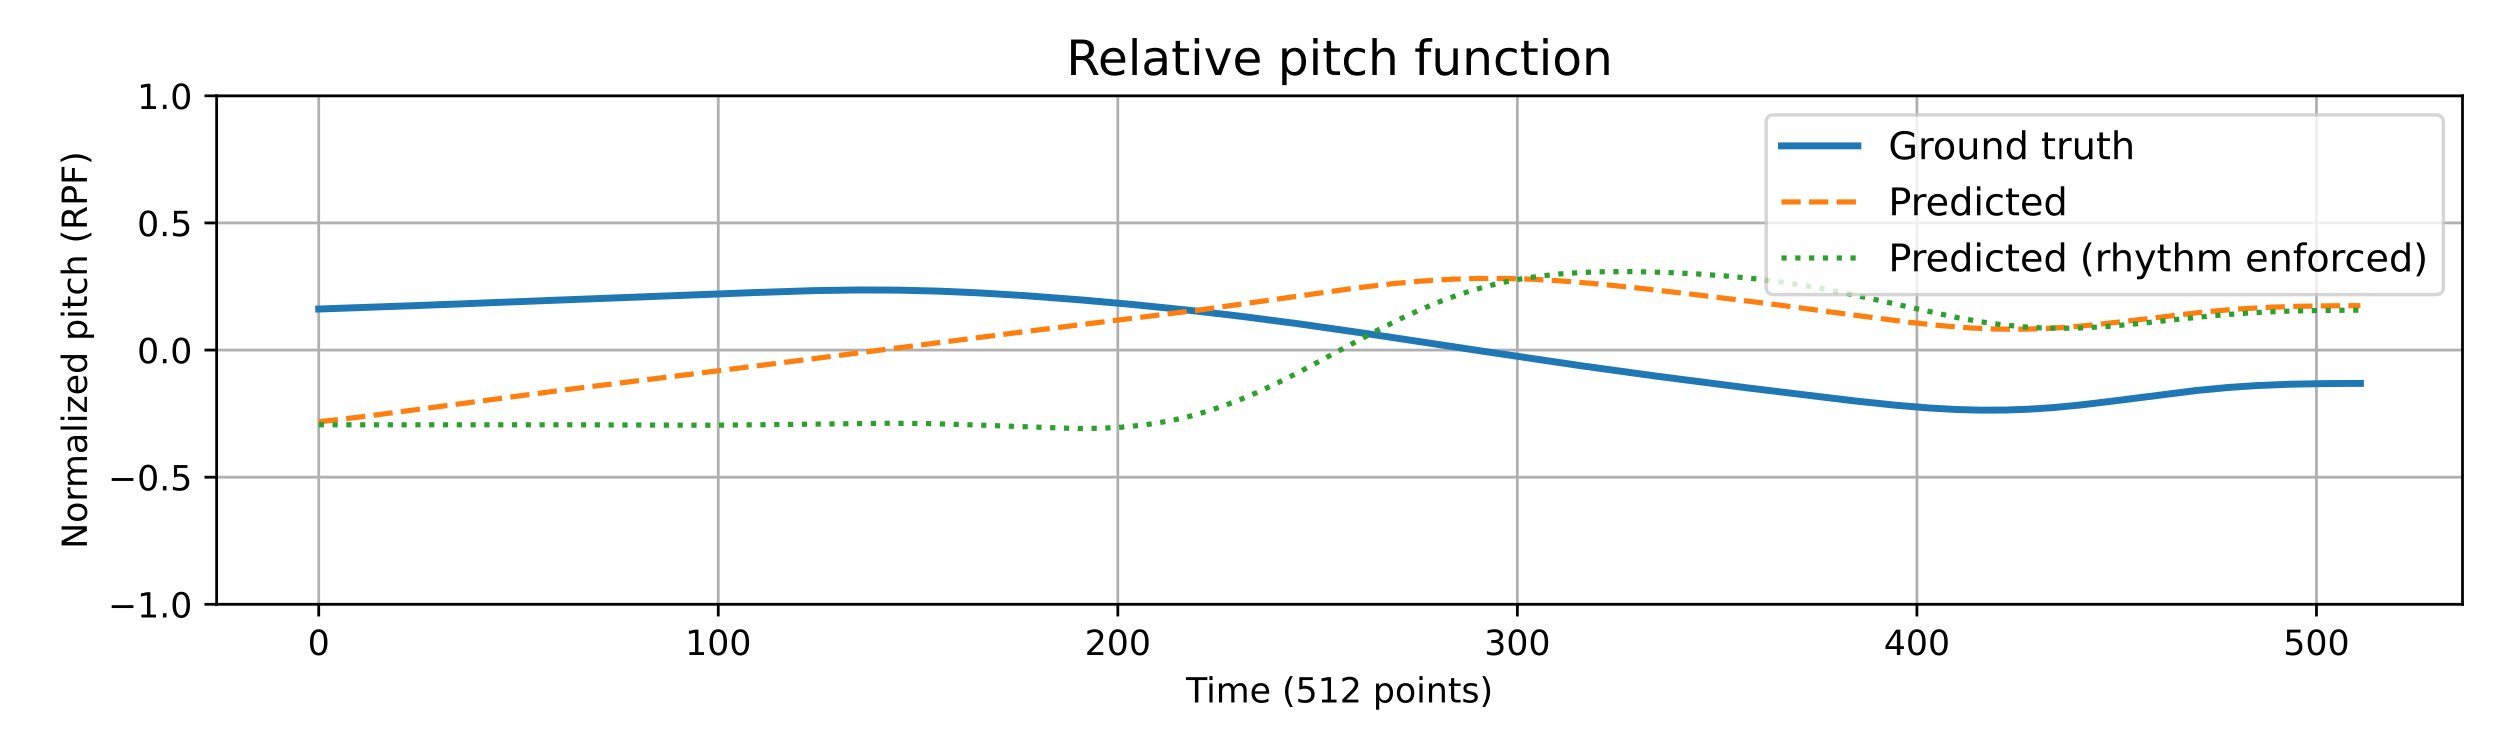
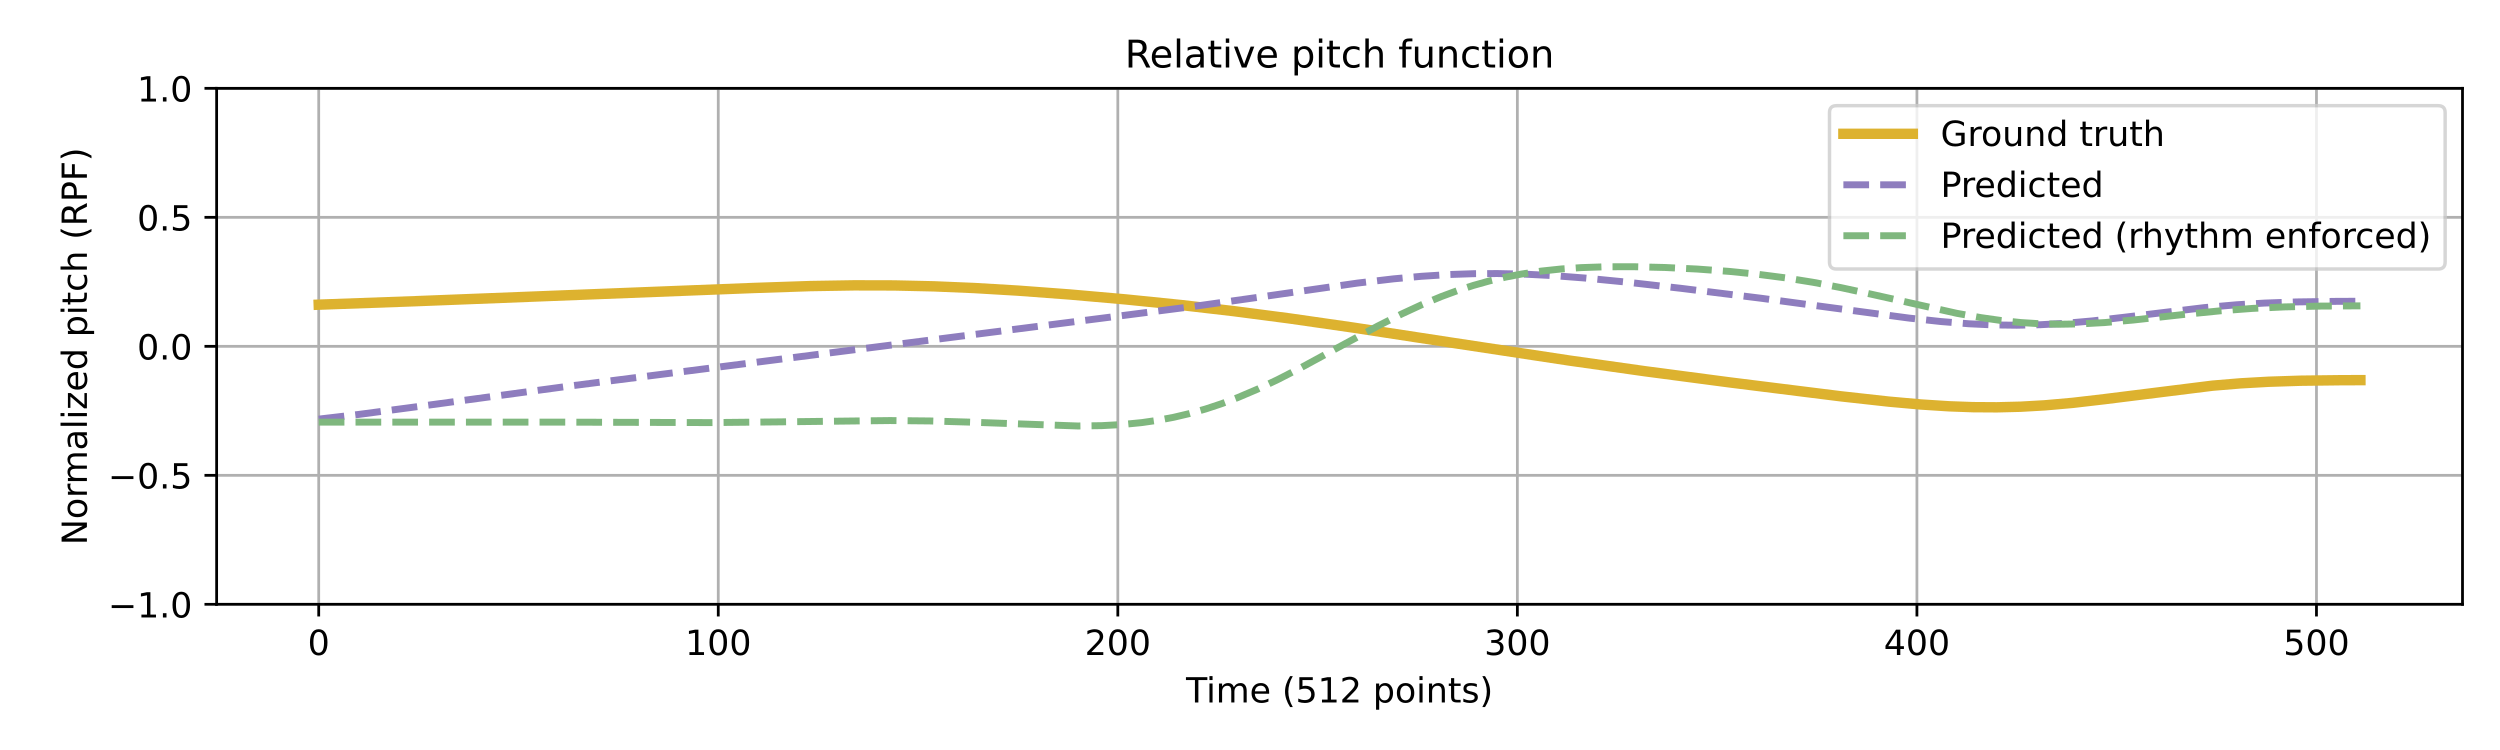
<svg xmlns="http://www.w3.org/2000/svg" xmlns:xlink="http://www.w3.org/1999/xlink" width="720pt" height="216pt" viewBox="0 0 720 216" version="1.1">
  <defs>
    <style type="text/css">*{stroke-linejoin: round; stroke-linecap: butt}</style>
  </defs>
  <g id="figure_1">
    <g id="patch_1">
      <path d="M 0 216  L 720 216  L 720 0  L 0 0  z " style="fill: #ffffff" />
    </g>
    <g id="axes_1">
      <g id="patch_2">
-         <path d="M 62.39 174.04  L 709.2 174.04  L 709.2 27.6  L 62.39 27.6  z " style="fill: #ffffff" />
+         <path d="M 62.39 174.04  L 709.2 174.04  L 709.2 25.44  L 62.39 25.44  z " style="fill: #ffffff" />
      </g>
      <g id="matplotlib.axis_1">
        <g id="xtick_1">
          <g id="line2d_1">
-             <path d="M 91.79 174.04  L 91.79 27.6  " clip-path="url(#p3c8d20fe0e)" style="fill: none; stroke: #b0b0b0; stroke-width: 0.8; stroke-linecap: square" />
+             <path d="M 91.79 174.04  L 91.79 25.44  " clip-path="url(#p556560db6c)" style="fill: none; stroke: #b0b0b0; stroke-width: 0.8; stroke-linecap: square" />
          </g>
          <g id="line2d_2">
            <defs>
-               <path id="m40a03c3475" d="M 0 0  L 0 3.5  " style="stroke: #000000; stroke-width: 0.8" />
-             </defs>
-             <g>
-               <use xlink:href="#m40a03c3475" x="91.79" y="174.04" style="stroke: #000000; stroke-width: 0.8" />
+               <path id="m09abaeb2f0" d="M 0 0  L 0 3.5  " style="stroke: #000000; stroke-width: 0.8" />
+             </defs>
+             <g>
+               <use xlink:href="#m09abaeb2f0" x="91.79" y="174.04" style="stroke: #000000; stroke-width: 0.8" />
            </g>
          </g>
          <g id="text_1">
            <g transform="translate(88.60921 188.6384) scale(0.1 -0.1)">
              <defs>
                <path id="DejaVuSans-30" d="M 2034 4250  Q 1547 4250 1301 3770  Q 1056 3291 1056 2328  Q 1056 1369 1301 889  Q 1547 409 2034 409  Q 2525 409 2770 889  Q 3016 1369 3016 2328  Q 3016 3291 2770 3770  Q 2525 4250 2034 4250  z M 2034 4750  Q 2819 4750 3233 4129  Q 3647 3509 3647 2328  Q 3647 1150 3233 529  Q 2819 -91 2034 -91  Q 1250 -91 836 529  Q 422 1150 422 2328  Q 422 3509 836 4129  Q 1250 4750 2034 4750  z " transform="scale(0.015625)" />
              </defs>
              <use xlink:href="#DejaVuSans-30" />
            </g>
          </g>
        </g>
        <g id="xtick_2">
          <g id="line2d_3">
-             <path d="M 206.861 174.04  L 206.861 27.6  " clip-path="url(#p3c8d20fe0e)" style="fill: none; stroke: #b0b0b0; stroke-width: 0.8; stroke-linecap: square" />
+             <path d="M 206.861 174.04  L 206.861 25.44  " clip-path="url(#p556560db6c)" style="fill: none; stroke: #b0b0b0; stroke-width: 0.8; stroke-linecap: square" />
          </g>
          <g id="line2d_4">
            <g>
-               <use xlink:href="#m40a03c3475" x="206.861" y="174.04" style="stroke: #000000; stroke-width: 0.8" />
+               <use xlink:href="#m09abaeb2f0" x="206.861" y="174.04" style="stroke: #000000; stroke-width: 0.8" />
            </g>
          </g>
          <g id="text_2">
            <g transform="translate(197.317 188.6384) scale(0.1 -0.1)">
              <defs>
                <path id="DejaVuSans-31" d="M 794 531  L 1825 531  L 1825 4091  L 703 3866  L 703 4441  L 1819 4666  L 2450 4666  L 2450 531  L 3481 531  L 3481 0  L 794 0  L 794 531  z " transform="scale(0.015625)" />
              </defs>
              <use xlink:href="#DejaVuSans-31" />
              <use xlink:href="#DejaVuSans-30" transform="translate(63.62305 0)" />
              <use xlink:href="#DejaVuSans-30" transform="translate(127.2461 0)" />
            </g>
          </g>
        </g>
        <g id="xtick_3">
          <g id="line2d_5">
-             <path d="M 321.931 174.04  L 321.931 27.6  " clip-path="url(#p3c8d20fe0e)" style="fill: none; stroke: #b0b0b0; stroke-width: 0.8; stroke-linecap: square" />
+             <path d="M 321.931 174.04  L 321.931 25.44  " clip-path="url(#p556560db6c)" style="fill: none; stroke: #b0b0b0; stroke-width: 0.8; stroke-linecap: square" />
          </g>
          <g id="line2d_6">
            <g>
-               <use xlink:href="#m40a03c3475" x="321.931" y="174.04" style="stroke: #000000; stroke-width: 0.8" />
+               <use xlink:href="#m09abaeb2f0" x="321.931" y="174.04" style="stroke: #000000; stroke-width: 0.8" />
            </g>
          </g>
          <g id="text_3">
            <g transform="translate(312.3872 188.6384) scale(0.1 -0.1)">
              <defs>
                <path id="DejaVuSans-32" d="M 1228 531  L 3431 531  L 3431 0  L 469 0  L 469 531  Q 828 903 1448 1529  Q 2069 2156 2228 2338  Q 2531 2678 2651 2914  Q 2772 3150 2772 3378  Q 2772 3750 2511 3984  Q 2250 4219 1831 4219  Q 1534 4219 1204 4116  Q 875 4013 500 3803  L 500 4441  Q 881 4594 1212 4672  Q 1544 4750 1819 4750  Q 2544 4750 2975 4387  Q 3406 4025 3406 3419  Q 3406 3131 3298 2873  Q 3191 2616 2906 2266  Q 2828 2175 2409 1742  Q 1991 1309 1228 531  z " transform="scale(0.015625)" />
              </defs>
              <use xlink:href="#DejaVuSans-32" />
              <use xlink:href="#DejaVuSans-30" transform="translate(63.62305 0)" />
              <use xlink:href="#DejaVuSans-30" transform="translate(127.2461 0)" />
            </g>
          </g>
        </g>
        <g id="xtick_4">
          <g id="line2d_7">
-             <path d="M 437.001 174.04  L 437.001 27.6  " clip-path="url(#p3c8d20fe0e)" style="fill: none; stroke: #b0b0b0; stroke-width: 0.8; stroke-linecap: square" />
+             <path d="M 437.001 174.04  L 437.001 25.44  " clip-path="url(#p556560db6c)" style="fill: none; stroke: #b0b0b0; stroke-width: 0.8; stroke-linecap: square" />
          </g>
          <g id="line2d_8">
            <g>
-               <use xlink:href="#m40a03c3475" x="437.001" y="174.04" style="stroke: #000000; stroke-width: 0.8" />
+               <use xlink:href="#m09abaeb2f0" x="437.001" y="174.04" style="stroke: #000000; stroke-width: 0.8" />
            </g>
          </g>
          <g id="text_4">
            <g transform="translate(427.4575 188.6384) scale(0.1 -0.1)">
              <defs>
                <path id="DejaVuSans-33" d="M 2597 2516  Q 3050 2419 3304 2112  Q 3559 1806 3559 1356  Q 3559 666 3084 287  Q 2609 -91 1734 -91  Q 1441 -91 1130 -33  Q 819 25 488 141  L 488 750  Q 750 597 1062 519  Q 1375 441 1716 441  Q 2309 441 2620 675  Q 2931 909 2931 1356  Q 2931 1769 2642 2001  Q 2353 2234 1838 2234  L 1294 2234  L 1294 2753  L 1863 2753  Q 2328 2753 2575 2939  Q 2822 3125 2822 3475  Q 2822 3834 2567 4026  Q 2313 4219 1838 4219  Q 1578 4219 1281 4162  Q 984 4106 628 3988  L 628 4550  Q 988 4650 1302 4700  Q 1616 4750 1894 4750  Q 2613 4750 3031 4423  Q 3450 4097 3450 3541  Q 3450 3153 3228 2886  Q 3006 2619 2597 2516  z " transform="scale(0.015625)" />
              </defs>
              <use xlink:href="#DejaVuSans-33" />
              <use xlink:href="#DejaVuSans-30" transform="translate(63.62305 0)" />
              <use xlink:href="#DejaVuSans-30" transform="translate(127.2461 0)" />
            </g>
          </g>
        </g>
        <g id="xtick_5">
          <g id="line2d_9">
-             <path d="M 552.072 174.04  L 552.072 27.6  " clip-path="url(#p3c8d20fe0e)" style="fill: none; stroke: #b0b0b0; stroke-width: 0.8; stroke-linecap: square" />
+             <path d="M 552.072 174.04  L 552.072 25.44  " clip-path="url(#p556560db6c)" style="fill: none; stroke: #b0b0b0; stroke-width: 0.8; stroke-linecap: square" />
          </g>
          <g id="line2d_10">
            <g>
-               <use xlink:href="#m40a03c3475" x="552.072" y="174.04" style="stroke: #000000; stroke-width: 0.8" />
+               <use xlink:href="#m09abaeb2f0" x="552.072" y="174.04" style="stroke: #000000; stroke-width: 0.8" />
            </g>
          </g>
          <g id="text_5">
            <g transform="translate(542.5278 188.6384) scale(0.1 -0.1)">
              <defs>
                <path id="DejaVuSans-34" d="M 2419 4116  L 825 1625  L 2419 1625  L 2419 4116  z M 2253 4666  L 3047 4666  L 3047 1625  L 3713 1625  L 3713 1100  L 3047 1100  L 3047 0  L 2419 0  L 2419 1100  L 313 1100  L 313 1709  L 2253 4666  z " transform="scale(0.015625)" />
              </defs>
              <use xlink:href="#DejaVuSans-34" />
              <use xlink:href="#DejaVuSans-30" transform="translate(63.62305 0)" />
              <use xlink:href="#DejaVuSans-30" transform="translate(127.2461 0)" />
            </g>
          </g>
        </g>
        <g id="xtick_6">
          <g id="line2d_11">
-             <path d="M 667.142 174.04  L 667.142 27.6  " clip-path="url(#p3c8d20fe0e)" style="fill: none; stroke: #b0b0b0; stroke-width: 0.8; stroke-linecap: square" />
+             <path d="M 667.142 174.04  L 667.142 25.44  " clip-path="url(#p556560db6c)" style="fill: none; stroke: #b0b0b0; stroke-width: 0.8; stroke-linecap: square" />
          </g>
          <g id="line2d_12">
            <g>
-               <use xlink:href="#m40a03c3475" x="667.142" y="174.04" style="stroke: #000000; stroke-width: 0.8" />
+               <use xlink:href="#m09abaeb2f0" x="667.142" y="174.04" style="stroke: #000000; stroke-width: 0.8" />
            </g>
          </g>
          <g id="text_6">
            <g transform="translate(657.5981 188.6384) scale(0.1 -0.1)">
              <defs>
                <path id="DejaVuSans-35" d="M 691 4666  L 3169 4666  L 3169 4134  L 1269 4134  L 1269 2991  Q 1406 3038 1543 3061  Q 1681 3084 1819 3084  Q 2600 3084 3056 2656  Q 3513 2228 3513 1497  Q 3513 744 3044 326  Q 2575 -91 1722 -91  Q 1428 -91 1123 -41  Q 819 9 494 109  L 494 744  Q 775 591 1075 516  Q 1375 441 1709 441  Q 2250 441 2565 725  Q 2881 1009 2881 1497  Q 2881 1984 2565 2268  Q 2250 2553 1709 2553  Q 1456 2553 1204 2497  Q 953 2441 691 2322  L 691 4666  z " transform="scale(0.015625)" />
              </defs>
              <use xlink:href="#DejaVuSans-35" />
              <use xlink:href="#DejaVuSans-30" transform="translate(63.62305 0)" />
              <use xlink:href="#DejaVuSans-30" transform="translate(127.2461 0)" />
            </g>
          </g>
        </g>
        <g id="text_7">
          <g transform="translate(341.5817 202.3166) scale(0.1 -0.1)">
            <defs>
              <path id="DejaVuSans-54" d="M -19 4666  L 3928 4666  L 3928 4134  L 2272 4134  L 2272 0  L 1638 0  L 1638 4134  L -19 4134  L -19 4666  z " transform="scale(0.015625)" />
              <path id="DejaVuSans-69" d="M 603 3500  L 1178 3500  L 1178 0  L 603 0  L 603 3500  z M 603 4863  L 1178 4863  L 1178 4134  L 603 4134  L 603 4863  z " transform="scale(0.015625)" />
              <path id="DejaVuSans-6d" d="M 3328 2828  Q 3544 3216 3844 3400  Q 4144 3584 4550 3584  Q 5097 3584 5394 3201  Q 5691 2819 5691 2113  L 5691 0  L 5113 0  L 5113 2094  Q 5113 2597 4934 2840  Q 4756 3084 4391 3084  Q 3944 3084 3684 2787  Q 3425 2491 3425 1978  L 3425 0  L 2847 0  L 2847 2094  Q 2847 2600 2669 2842  Q 2491 3084 2119 3084  Q 1678 3084 1418 2786  Q 1159 2488 1159 1978  L 1159 0  L 581 0  L 581 3500  L 1159 3500  L 1159 2956  Q 1356 3278 1631 3431  Q 1906 3584 2284 3584  Q 2666 3584 2933 3390  Q 3200 3197 3328 2828  z " transform="scale(0.015625)" />
              <path id="DejaVuSans-65" d="M 3597 1894  L 3597 1613  L 953 1613  Q 991 1019 1311 708  Q 1631 397 2203 397  Q 2534 397 2845 478  Q 3156 559 3463 722  L 3463 178  Q 3153 47 2828 -22  Q 2503 -91 2169 -91  Q 1331 -91 842 396  Q 353 884 353 1716  Q 353 2575 817 3079  Q 1281 3584 2069 3584  Q 2775 3584 3186 3129  Q 3597 2675 3597 1894  z M 3022 2063  Q 3016 2534 2758 2815  Q 2500 3097 2075 3097  Q 1594 3097 1305 2825  Q 1016 2553 972 2059  L 3022 2063  z " transform="scale(0.015625)" />
              <path id="DejaVuSans-20" transform="scale(0.015625)" />
              <path id="DejaVuSans-28" d="M 1984 4856  Q 1566 4138 1362 3434  Q 1159 2731 1159 2009  Q 1159 1288 1364 580  Q 1569 -128 1984 -844  L 1484 -844  Q 1016 -109 783 600  Q 550 1309 550 2009  Q 550 2706 781 3412  Q 1013 4119 1484 4856  L 1984 4856  z " transform="scale(0.015625)" />
              <path id="DejaVuSans-70" d="M 1159 525  L 1159 -1331  L 581 -1331  L 581 3500  L 1159 3500  L 1159 2969  Q 1341 3281 1617 3432  Q 1894 3584 2278 3584  Q 2916 3584 3314 3078  Q 3713 2572 3713 1747  Q 3713 922 3314 415  Q 2916 -91 2278 -91  Q 1894 -91 1617 61  Q 1341 213 1159 525  z M 3116 1747  Q 3116 2381 2855 2742  Q 2594 3103 2138 3103  Q 1681 3103 1420 2742  Q 1159 2381 1159 1747  Q 1159 1113 1420 752  Q 1681 391 2138 391  Q 2594 391 2855 752  Q 3116 1113 3116 1747  z " transform="scale(0.015625)" />
              <path id="DejaVuSans-6f" d="M 1959 3097  Q 1497 3097 1228 2736  Q 959 2375 959 1747  Q 959 1119 1226 758  Q 1494 397 1959 397  Q 2419 397 2687 759  Q 2956 1122 2956 1747  Q 2956 2369 2687 2733  Q 2419 3097 1959 3097  z M 1959 3584  Q 2709 3584 3137 3096  Q 3566 2609 3566 1747  Q 3566 888 3137 398  Q 2709 -91 1959 -91  Q 1206 -91 779 398  Q 353 888 353 1747  Q 353 2609 779 3096  Q 1206 3584 1959 3584  z " transform="scale(0.015625)" />
              <path id="DejaVuSans-6e" d="M 3513 2113  L 3513 0  L 2938 0  L 2938 2094  Q 2938 2591 2744 2837  Q 2550 3084 2163 3084  Q 1697 3084 1428 2787  Q 1159 2491 1159 1978  L 1159 0  L 581 0  L 581 3500  L 1159 3500  L 1159 2956  Q 1366 3272 1645 3428  Q 1925 3584 2291 3584  Q 2894 3584 3203 3211  Q 3513 2838 3513 2113  z " transform="scale(0.015625)" />
              <path id="DejaVuSans-74" d="M 1172 4494  L 1172 3500  L 2356 3500  L 2356 3053  L 1172 3053  L 1172 1153  Q 1172 725 1289 603  Q 1406 481 1766 481  L 2356 481  L 2356 0  L 1766 0  Q 1100 0 847 248  Q 594 497 594 1153  L 594 3053  L 172 3053  L 172 3500  L 594 3500  L 594 4494  L 1172 4494  z " transform="scale(0.015625)" />
              <path id="DejaVuSans-73" d="M 2834 3397  L 2834 2853  Q 2591 2978 2328 3040  Q 2066 3103 1784 3103  Q 1356 3103 1142 2972  Q 928 2841 928 2578  Q 928 2378 1081 2264  Q 1234 2150 1697 2047  L 1894 2003  Q 2506 1872 2764 1633  Q 3022 1394 3022 966  Q 3022 478 2636 193  Q 2250 -91 1575 -91  Q 1294 -91 989 -36  Q 684 19 347 128  L 347 722  Q 666 556 975 473  Q 1284 391 1588 391  Q 1994 391 2212 530  Q 2431 669 2431 922  Q 2431 1156 2273 1281  Q 2116 1406 1581 1522  L 1381 1569  Q 847 1681 609 1914  Q 372 2147 372 2553  Q 372 3047 722 3315  Q 1072 3584 1716 3584  Q 2034 3584 2315 3537  Q 2597 3491 2834 3397  z " transform="scale(0.015625)" />
              <path id="DejaVuSans-29" d="M 513 4856  L 1013 4856  Q 1481 4119 1714 3412  Q 1947 2706 1947 2009  Q 1947 1309 1714 600  Q 1481 -109 1013 -844  L 513 -844  Q 928 -128 1133 580  Q 1338 1288 1338 2009  Q 1338 2731 1133 3434  Q 928 4138 513 4856  z " transform="scale(0.015625)" />
            </defs>
            <use xlink:href="#DejaVuSans-54" />
            <use xlink:href="#DejaVuSans-69" transform="translate(57.95898 0)" />
            <use xlink:href="#DejaVuSans-6d" transform="translate(85.74219 0)" />
            <use xlink:href="#DejaVuSans-65" transform="translate(183.1543 0)" />
            <use xlink:href="#DejaVuSans-20" transform="translate(244.6777 0)" />
            <use xlink:href="#DejaVuSans-28" transform="translate(276.4648 0)" />
            <use xlink:href="#DejaVuSans-35" transform="translate(315.4785 0)" />
            <use xlink:href="#DejaVuSans-31" transform="translate(379.1016 0)" />
            <use xlink:href="#DejaVuSans-32" transform="translate(442.7246 0)" />
            <use xlink:href="#DejaVuSans-20" transform="translate(506.3477 0)" />
            <use xlink:href="#DejaVuSans-70" transform="translate(538.1348 0)" />
            <use xlink:href="#DejaVuSans-6f" transform="translate(601.6113 0)" />
            <use xlink:href="#DejaVuSans-69" transform="translate(662.793 0)" />
            <use xlink:href="#DejaVuSans-6e" transform="translate(690.5762 0)" />
            <use xlink:href="#DejaVuSans-74" transform="translate(753.9551 0)" />
            <use xlink:href="#DejaVuSans-73" transform="translate(793.1641 0)" />
            <use xlink:href="#DejaVuSans-29" transform="translate(845.2637 0)" />
          </g>
        </g>
      </g>
      <g id="matplotlib.axis_2">
        <g id="ytick_1">
          <g id="line2d_13">
-             <path d="M 62.39 174.04  L 709.2 174.04  " clip-path="url(#p3c8d20fe0e)" style="fill: none; stroke: #b0b0b0; stroke-width: 0.8; stroke-linecap: square" />
+             <path d="M 62.39 174.04  L 709.2 174.04  " clip-path="url(#p556560db6c)" style="fill: none; stroke: #b0b0b0; stroke-width: 0.8; stroke-linecap: square" />
          </g>
          <g id="line2d_14">
            <defs>
-               <path id="mb613511048" d="M 0 0  L -3.5 0  " style="stroke: #000000; stroke-width: 0.8" />
-             </defs>
-             <g>
-               <use xlink:href="#mb613511048" x="62.39" y="174.04" style="stroke: #000000; stroke-width: 0.8" />
+               <path id="m5045d6aee9" d="M 0 0  L -3.5 0  " style="stroke: #000000; stroke-width: 0.8" />
+             </defs>
+             <g>
+               <use xlink:href="#m5045d6aee9" x="62.39" y="174.04" style="stroke: #000000; stroke-width: 0.8" />
            </g>
          </g>
          <g id="text_8">
            <g transform="translate(31.10719 177.8392) scale(0.1 -0.1)">
              <defs>
                <path id="DejaVuSans-2212" d="M 678 2272  L 4684 2272  L 4684 1741  L 678 1741  L 678 2272  z " transform="scale(0.015625)" />
                <path id="DejaVuSans-2e" d="M 684 794  L 1344 794  L 1344 0  L 684 0  L 684 794  z " transform="scale(0.015625)" />
              </defs>
              <use xlink:href="#DejaVuSans-2212" />
              <use xlink:href="#DejaVuSans-31" transform="translate(83.78906 0)" />
              <use xlink:href="#DejaVuSans-2e" transform="translate(147.4121 0)" />
              <use xlink:href="#DejaVuSans-30" transform="translate(179.1992 0)" />
            </g>
          </g>
        </g>
        <g id="ytick_2">
          <g id="line2d_15">
-             <path d="M 62.39 137.43  L 709.2 137.43  " clip-path="url(#p3c8d20fe0e)" style="fill: none; stroke: #b0b0b0; stroke-width: 0.8; stroke-linecap: square" />
+             <path d="M 62.39 136.89  L 709.2 136.89  " clip-path="url(#p556560db6c)" style="fill: none; stroke: #b0b0b0; stroke-width: 0.8; stroke-linecap: square" />
          </g>
          <g id="line2d_16">
            <g>
-               <use xlink:href="#mb613511048" x="62.39" y="137.43" style="stroke: #000000; stroke-width: 0.8" />
+               <use xlink:href="#m5045d6aee9" x="62.39" y="136.89" style="stroke: #000000; stroke-width: 0.8" />
            </g>
          </g>
          <g id="text_9">
-             <g transform="translate(31.10719 141.2292) scale(0.1 -0.1)">
+             <g transform="translate(31.10719 140.6892) scale(0.1 -0.1)">
              <use xlink:href="#DejaVuSans-2212" />
              <use xlink:href="#DejaVuSans-30" transform="translate(83.78906 0)" />
              <use xlink:href="#DejaVuSans-2e" transform="translate(147.4121 0)" />
              <use xlink:href="#DejaVuSans-35" transform="translate(179.1992 0)" />
            </g>
          </g>
        </g>
        <g id="ytick_3">
          <g id="line2d_17">
-             <path d="M 62.39 100.82  L 709.2 100.82  " clip-path="url(#p3c8d20fe0e)" style="fill: none; stroke: #b0b0b0; stroke-width: 0.8; stroke-linecap: square" />
+             <path d="M 62.39 99.74  L 709.2 99.74  " clip-path="url(#p556560db6c)" style="fill: none; stroke: #b0b0b0; stroke-width: 0.8; stroke-linecap: square" />
          </g>
          <g id="line2d_18">
            <g>
-               <use xlink:href="#mb613511048" x="62.39" y="100.82" style="stroke: #000000; stroke-width: 0.8" />
+               <use xlink:href="#m5045d6aee9" x="62.39" y="99.74" style="stroke: #000000; stroke-width: 0.8" />
            </g>
          </g>
          <g id="text_10">
-             <g transform="translate(39.48687 104.6192) scale(0.1 -0.1)">
+             <g transform="translate(39.48687 103.5392) scale(0.1 -0.1)">
              <use xlink:href="#DejaVuSans-30" />
              <use xlink:href="#DejaVuSans-2e" transform="translate(63.62305 0)" />
              <use xlink:href="#DejaVuSans-30" transform="translate(95.41016 0)" />
            </g>
          </g>
        </g>
        <g id="ytick_4">
          <g id="line2d_19">
-             <path d="M 62.39 64.21  L 709.2 64.21  " clip-path="url(#p3c8d20fe0e)" style="fill: none; stroke: #b0b0b0; stroke-width: 0.8; stroke-linecap: square" />
+             <path d="M 62.39 62.59  L 709.2 62.59  " clip-path="url(#p556560db6c)" style="fill: none; stroke: #b0b0b0; stroke-width: 0.8; stroke-linecap: square" />
          </g>
          <g id="line2d_20">
            <g>
-               <use xlink:href="#mb613511048" x="62.39" y="64.21" style="stroke: #000000; stroke-width: 0.8" />
+               <use xlink:href="#m5045d6aee9" x="62.39" y="62.59" style="stroke: #000000; stroke-width: 0.8" />
            </g>
          </g>
          <g id="text_11">
-             <g transform="translate(39.48687 68.00922) scale(0.1 -0.1)">
+             <g transform="translate(39.48687 66.38922) scale(0.1 -0.1)">
              <use xlink:href="#DejaVuSans-30" />
              <use xlink:href="#DejaVuSans-2e" transform="translate(63.62305 0)" />
              <use xlink:href="#DejaVuSans-35" transform="translate(95.41016 0)" />
            </g>
          </g>
        </g>
        <g id="ytick_5">
          <g id="line2d_21">
-             <path d="M 62.39 27.6  L 709.2 27.6  " clip-path="url(#p3c8d20fe0e)" style="fill: none; stroke: #b0b0b0; stroke-width: 0.8; stroke-linecap: square" />
+             <path d="M 62.39 25.44  L 709.2 25.44  " clip-path="url(#p556560db6c)" style="fill: none; stroke: #b0b0b0; stroke-width: 0.8; stroke-linecap: square" />
          </g>
          <g id="line2d_22">
            <g>
-               <use xlink:href="#mb613511048" x="62.39" y="27.6" style="stroke: #000000; stroke-width: 0.8" />
+               <use xlink:href="#m5045d6aee9" x="62.39" y="25.44" style="stroke: #000000; stroke-width: 0.8" />
            </g>
          </g>
          <g id="text_12">
-             <g transform="translate(39.48687 31.39922) scale(0.1 -0.1)">
+             <g transform="translate(39.48687 29.23922) scale(0.1 -0.1)">
              <use xlink:href="#DejaVuSans-31" />
              <use xlink:href="#DejaVuSans-2e" transform="translate(63.62305 0)" />
              <use xlink:href="#DejaVuSans-30" transform="translate(95.41016 0)" />
            </g>
          </g>
        </g>
        <g id="text_13">
-           <g transform="translate(25.0275 158.0614) rotate(-90) scale(0.1 -0.1)">
+           <g transform="translate(25.0275 156.9814) rotate(-90) scale(0.1 -0.1)">
            <defs>
              <path id="DejaVuSans-4e" d="M 628 4666  L 1478 4666  L 3547 763  L 3547 4666  L 4159 4666  L 4159 0  L 3309 0  L 1241 3903  L 1241 0  L 628 0  L 628 4666  z " transform="scale(0.015625)" />
              <path id="DejaVuSans-72" d="M 2631 2963  Q 2534 3019 2420 3045  Q 2306 3072 2169 3072  Q 1681 3072 1420 2755  Q 1159 2438 1159 1844  L 1159 0  L 581 0  L 581 3500  L 1159 3500  L 1159 2956  Q 1341 3275 1631 3429  Q 1922 3584 2338 3584  Q 2397 3584 2469 3576  Q 2541 3569 2628 3553  L 2631 2963  z " transform="scale(0.015625)" />
              <path id="DejaVuSans-61" d="M 2194 1759  Q 1497 1759 1228 1600  Q 959 1441 959 1056  Q 959 750 1161 570  Q 1363 391 1709 391  Q 2188 391 2477 730  Q 2766 1069 2766 1631  L 2766 1759  L 2194 1759  z M 3341 1997  L 3341 0  L 2766 0  L 2766 531  Q 2569 213 2275 61  Q 1981 -91 1556 -91  Q 1019 -91 701 211  Q 384 513 384 1019  Q 384 1609 779 1909  Q 1175 2209 1959 2209  L 2766 2209  L 2766 2266  Q 2766 2663 2505 2880  Q 2244 3097 1772 3097  Q 1472 3097 1187 3025  Q 903 2953 641 2809  L 641 3341  Q 956 3463 1253 3523  Q 1550 3584 1831 3584  Q 2591 3584 2966 3190  Q 3341 2797 3341 1997  z " transform="scale(0.015625)" />
              <path id="DejaVuSans-6c" d="M 603 4863  L 1178 4863  L 1178 0  L 603 0  L 603 4863  z " transform="scale(0.015625)" />
              <path id="DejaVuSans-7a" d="M 353 3500  L 3084 3500  L 3084 2975  L 922 459  L 3084 459  L 3084 0  L 275 0  L 275 525  L 2438 3041  L 353 3041  L 353 3500  z " transform="scale(0.015625)" />
              <path id="DejaVuSans-64" d="M 2906 2969  L 2906 4863  L 3481 4863  L 3481 0  L 2906 0  L 2906 525  Q 2725 213 2448 61  Q 2172 -91 1784 -91  Q 1150 -91 751 415  Q 353 922 353 1747  Q 353 2572 751 3078  Q 1150 3584 1784 3584  Q 2172 3584 2448 3432  Q 2725 3281 2906 2969  z M 947 1747  Q 947 1113 1208 752  Q 1469 391 1925 391  Q 2381 391 2643 752  Q 2906 1113 2906 1747  Q 2906 2381 2643 2742  Q 2381 3103 1925 3103  Q 1469 3103 1208 2742  Q 947 2381 947 1747  z " transform="scale(0.015625)" />
              <path id="DejaVuSans-63" d="M 3122 3366  L 3122 2828  Q 2878 2963 2633 3030  Q 2388 3097 2138 3097  Q 1578 3097 1268 2742  Q 959 2388 959 1747  Q 959 1106 1268 751  Q 1578 397 2138 397  Q 2388 397 2633 464  Q 2878 531 3122 666  L 3122 134  Q 2881 22 2623 -34  Q 2366 -91 2075 -91  Q 1284 -91 818 406  Q 353 903 353 1747  Q 353 2603 823 3093  Q 1294 3584 2113 3584  Q 2378 3584 2631 3529  Q 2884 3475 3122 3366  z " transform="scale(0.015625)" />
              <path id="DejaVuSans-68" d="M 3513 2113  L 3513 0  L 2938 0  L 2938 2094  Q 2938 2591 2744 2837  Q 2550 3084 2163 3084  Q 1697 3084 1428 2787  Q 1159 2491 1159 1978  L 1159 0  L 581 0  L 581 4863  L 1159 4863  L 1159 2956  Q 1366 3272 1645 3428  Q 1925 3584 2291 3584  Q 2894 3584 3203 3211  Q 3513 2838 3513 2113  z " transform="scale(0.015625)" />
              <path id="DejaVuSans-52" d="M 2841 2188  Q 3044 2119 3236 1894  Q 3428 1669 3622 1275  L 4263 0  L 3584 0  L 2988 1197  Q 2756 1666 2539 1819  Q 2322 1972 1947 1972  L 1259 1972  L 1259 0  L 628 0  L 628 4666  L 2053 4666  Q 2853 4666 3247 4331  Q 3641 3997 3641 3322  Q 3641 2881 3436 2590  Q 3231 2300 2841 2188  z M 1259 4147  L 1259 2491  L 2053 2491  Q 2509 2491 2742 2702  Q 2975 2913 2975 3322  Q 2975 3731 2742 3939  Q 2509 4147 2053 4147  L 1259 4147  z " transform="scale(0.015625)" />
              <path id="DejaVuSans-50" d="M 1259 4147  L 1259 2394  L 2053 2394  Q 2494 2394 2734 2622  Q 2975 2850 2975 3272  Q 2975 3691 2734 3919  Q 2494 4147 2053 4147  L 1259 4147  z M 628 4666  L 2053 4666  Q 2838 4666 3239 4311  Q 3641 3956 3641 3272  Q 3641 2581 3239 2228  Q 2838 1875 2053 1875  L 1259 1875  L 1259 0  L 628 0  L 628 4666  z " transform="scale(0.015625)" />
              <path id="DejaVuSans-46" d="M 628 4666  L 3309 4666  L 3309 4134  L 1259 4134  L 1259 2759  L 3109 2759  L 3109 2228  L 1259 2228  L 1259 0  L 628 0  L 628 4666  z " transform="scale(0.015625)" />
            </defs>
            <use xlink:href="#DejaVuSans-4e" />
            <use xlink:href="#DejaVuSans-6f" transform="translate(74.80469 0)" />
            <use xlink:href="#DejaVuSans-72" transform="translate(135.9863 0)" />
            <use xlink:href="#DejaVuSans-6d" transform="translate(175.3496 0)" />
            <use xlink:href="#DejaVuSans-61" transform="translate(272.7617 0)" />
            <use xlink:href="#DejaVuSans-6c" transform="translate(334.041 0)" />
            <use xlink:href="#DejaVuSans-69" transform="translate(361.8242 0)" />
            <use xlink:href="#DejaVuSans-7a" transform="translate(389.6074 0)" />
            <use xlink:href="#DejaVuSans-65" transform="translate(442.0977 0)" />
            <use xlink:href="#DejaVuSans-64" transform="translate(503.6211 0)" />
            <use xlink:href="#DejaVuSans-20" transform="translate(567.0977 0)" />
            <use xlink:href="#DejaVuSans-70" transform="translate(598.8848 0)" />
            <use xlink:href="#DejaVuSans-69" transform="translate(662.3613 0)" />
            <use xlink:href="#DejaVuSans-74" transform="translate(690.1445 0)" />
            <use xlink:href="#DejaVuSans-63" transform="translate(729.3535 0)" />
            <use xlink:href="#DejaVuSans-68" transform="translate(784.334 0)" />
            <use xlink:href="#DejaVuSans-20" transform="translate(847.7129 0)" />
            <use xlink:href="#DejaVuSans-28" transform="translate(879.5 0)" />
            <use xlink:href="#DejaVuSans-52" transform="translate(918.5137 0)" />
            <use xlink:href="#DejaVuSans-50" transform="translate(987.9961 0)" />
            <use xlink:href="#DejaVuSans-46" transform="translate(1048.299 0)" />
            <use xlink:href="#DejaVuSans-29" transform="translate(1105.818 0)" />
          </g>
        </g>
      </g>
      <g id="line2d_23">
-         <path d="M 91.79 88.999  L 119.407 88.022  L 217.217 84.257  L 234.478 83.697  L 247.135 83.508  L 258.642 83.558  L 270.149 83.838  L 281.656 84.333  L 295.465 85.167  L 310.424 86.298  L 326.534 87.727  L 342.644 89.374  L 357.603 91.117  L 373.713 93.222  L 392.124 95.86  L 426.645 101.092  L 455.413 105.351  L 477.276 108.364  L 503.742 111.768  L 533.66 115.412  L 546.318 116.74  L 555.524 117.497  L 563.579 117.943  L 570.483 118.125  L 577.387 118.098  L 584.291 117.853  L 591.195 117.394  L 599.25 116.624  L 609.607 115.367  L 632.621 112.453  L 641.826 111.584  L 649.881 111.045  L 659.087 110.667  L 669.443 110.474  L 679.8 110.419  L 679.8 110.419  " clip-path="url(#p3c8d20fe0e)" style="fill: none; stroke: #1f77b4; stroke-width: 2; stroke-linecap: square" />
+         <path d="M 91.79 87.745  L 119.407 86.753  L 217.217 82.933  L 233.327 82.393  L 245.985 82.18  L 257.492 82.208  L 268.999 82.468  L 280.506 82.951  L 293.163 83.699  L 308.123 84.814  L 324.232 86.234  L 340.342 87.872  L 355.301 89.608  L 371.411 91.712  L 389.822 94.362  L 418.59 98.771  L 451.96 103.834  L 473.824 106.927  L 497.989 110.113  L 530.208 114.143  L 544.017 115.67  L 553.222 116.493  L 561.277 117.011  L 568.181 117.262  L 575.086 117.307  L 581.99 117.132  L 588.894 116.737  L 596.949 116.023  L 606.155 114.95  L 637.224 111.071  L 645.278 110.403  L 653.333 109.944  L 662.539 109.645  L 674.046 109.501  L 679.8 109.481  L 679.8 109.481  " clip-path="url(#p556560db6c)" style="fill: none; stroke: #ddb22f; stroke-width: 3; stroke-linecap: square" />
      </g>
      <g id="line2d_24">
-         <path d="M 91.79 121.481  L 104.448 120.009  L 121.709 117.736  L 161.983 112.357  L 197.655 107.935  L 234.478 103.275  L 296.616 95.32  L 344.945 89.34  L 363.356 86.763  L 390.973 82.87  L 401.329 81.672  L 409.384 80.945  L 417.439 80.442  L 425.494 80.189  L 433.549 80.193  L 441.604 80.442  L 449.659 80.907  L 458.865 81.652  L 470.372 82.804  L 487.632 84.774  L 510.646 87.619  L 533.66 90.708  L 549.77 92.801  L 558.976 93.786  L 567.031 94.42  L 573.935 94.744  L 580.839 94.835  L 587.743 94.684  L 594.648 94.3  L 602.702 93.597  L 611.908 92.557  L 634.922 89.826  L 644.128 89.028  L 652.183 88.546  L 661.388 88.221  L 672.895 88.058  L 679.8 88.03  L 679.8 88.03  " clip-path="url(#p3c8d20fe0e)" style="fill: none; stroke-dasharray: 5.55,2.4; stroke-dashoffset: 0; stroke: #ff7f0e; stroke-width: 1.5" />
+         <path d="M 91.79 120.706  L 103.297 119.357  L 119.407 117.222  L 164.285 111.151  L 321.931 91.057  L 343.794 88.246  L 362.206 85.645  L 390.973 81.525  L 401.329 80.309  L 409.384 79.572  L 417.439 79.061  L 424.344 78.825  L 431.248 78.781  L 439.303 78.965  L 447.358 79.378  L 456.563 80.082  L 468.07 81.21  L 484.18 83.044  L 507.194 85.896  L 527.907 88.681  L 549.77 91.603  L 558.976 92.603  L 567.031 93.246  L 573.935 93.574  L 580.839 93.667  L 587.743 93.514  L 594.648 93.124  L 602.702 92.41  L 611.908 91.355  L 634.922 88.584  L 644.128 87.775  L 652.183 87.285  L 661.388 86.955  L 672.895 86.79  L 679.8 86.762  L 679.8 86.762  " clip-path="url(#p556560db6c)" style="fill: none; stroke-dasharray: 7.4,3.2; stroke-dashoffset: 0; stroke: #8e7dbe; stroke-width: 2" />
      </g>
      <g id="line2d_25">
-         <path d="M 91.79 122.333  L 164.285 122.344  L 204.559 122.468  L 224.121 122.269  L 256.341 121.888  L 267.848 122.004  L 279.355 122.336  L 310.424 123.432  L 317.328 123.332  L 323.082 123.026  L 328.835 122.469  L 333.438 121.815  L 338.041 120.958  L 342.644 119.888  L 347.246 118.6  L 351.849 117.094  L 356.452 115.378  L 362.206 112.96  L 367.959 110.277  L 374.863 106.786  L 385.22 101.236  L 396.727 95.101  L 403.631 91.667  L 409.384 89.042  L 415.138 86.683  L 419.741 85.008  L 424.344 83.534  L 428.946 82.263  L 433.549 81.192  L 438.152 80.313  L 443.905 79.465  L 449.659 78.866  L 455.413 78.48  L 462.317 78.249  L 470.372 78.226  L 479.577 78.449  L 488.783 78.89  L 497.989 79.554  L 506.043 80.348  L 514.098 81.374  L 522.153 82.649  L 530.208 84.164  L 539.414 86.133  L 563.579 91.457  L 570.483 92.674  L 576.236 93.482  L 581.99 94.072  L 587.743 94.429  L 593.497 94.551  L 599.25 94.451  L 606.155 94.076  L 614.209 93.376  L 629.169 91.756  L 639.525 90.735  L 648.731 90.059  L 657.936 89.633  L 668.293 89.404  L 679.8 89.33  L 679.8 89.33  " clip-path="url(#p3c8d20fe0e)" style="fill: none; stroke-dasharray: 1.5,2.475; stroke-dashoffset: 0; stroke: #2ca02c; stroke-width: 1.5" />
+         <path d="M 91.79 121.571  L 164.285 121.581  L 204.559 121.708  L 224.121 121.505  L 256.341 121.119  L 267.848 121.236  L 279.355 121.573  L 310.424 122.685  L 317.328 122.584  L 323.082 122.274  L 328.835 121.708  L 333.438 121.044  L 338.041 120.175  L 342.644 119.09  L 347.246 117.782  L 351.849 116.254  L 356.452 114.513  L 362.206 112.059  L 367.959 109.336  L 374.863 105.794  L 385.22 100.163  L 396.727 93.937  L 403.631 90.452  L 409.384 87.788  L 415.138 85.394  L 419.741 83.695  L 424.344 82.199  L 428.946 80.909  L 433.549 79.822  L 438.152 78.93  L 443.905 78.07  L 449.659 77.462  L 455.413 77.071  L 462.317 76.836  L 470.372 76.813  L 479.577 77.039  L 488.783 77.486  L 497.989 78.16  L 506.043 78.966  L 514.098 80.007  L 522.153 81.301  L 530.208 82.839  L 539.414 84.836  L 563.579 90.239  L 570.483 91.474  L 576.236 92.294  L 581.99 92.893  L 587.743 93.255  L 593.497 93.378  L 599.25 93.277  L 606.155 92.897  L 614.209 92.187  L 629.169 90.543  L 639.525 89.507  L 648.731 88.82  L 657.936 88.388  L 668.293 88.155  L 679.8 88.081  L 679.8 88.081  " clip-path="url(#p556560db6c)" style="fill: none; stroke-dasharray: 7.4,3.2; stroke-dashoffset: 0; stroke: #7fb77e; stroke-width: 2" />
      </g>
      <g id="patch_3">
-         <path d="M 62.39 174.04  L 62.39 27.6  " style="fill: none; stroke: #000000; stroke-width: 0.8; stroke-linejoin: miter; stroke-linecap: square" />
+         <path d="M 62.39 174.04  L 62.39 25.44  " style="fill: none; stroke: #000000; stroke-width: 0.8; stroke-linejoin: miter; stroke-linecap: square" />
      </g>
      <g id="patch_4">
-         <path d="M 709.2 174.04  L 709.2 27.6  " style="fill: none; stroke: #000000; stroke-width: 0.8; stroke-linejoin: miter; stroke-linecap: square" />
+         <path d="M 709.2 174.04  L 709.2 25.44  " style="fill: none; stroke: #000000; stroke-width: 0.8; stroke-linejoin: miter; stroke-linecap: square" />
      </g>
      <g id="patch_5">
        <path d="M 62.39 174.04  L 709.2 174.04  " style="fill: none; stroke: #000000; stroke-width: 0.8; stroke-linejoin: miter; stroke-linecap: square" />
      </g>
      <g id="patch_6">
-         <path d="M 62.39 27.6  L 709.2 27.6  " style="fill: none; stroke: #000000; stroke-width: 0.8; stroke-linejoin: miter; stroke-linecap: square" />
+         <path d="M 62.39 25.44  L 709.2 25.44  " style="fill: none; stroke: #000000; stroke-width: 0.8; stroke-linejoin: miter; stroke-linecap: square" />
      </g>
      <g id="text_14">
-         <g transform="translate(307.1041 21.6) scale(0.14 -0.14)">
+         <g transform="translate(323.9664 19.44) scale(0.11 -0.11)">
          <defs>
            <path id="DejaVuSans-76" d="M 191 3500  L 800 3500  L 1894 563  L 2988 3500  L 3597 3500  L 2284 0  L 1503 0  L 191 3500  z " transform="scale(0.015625)" />
            <path id="DejaVuSans-66" d="M 2375 4863  L 2375 4384  L 1825 4384  Q 1516 4384 1395 4259  Q 1275 4134 1275 3809  L 1275 3500  L 2222 3500  L 2222 3053  L 1275 3053  L 1275 0  L 697 0  L 697 3053  L 147 3053  L 147 3500  L 697 3500  L 697 3744  Q 697 4328 969 4595  Q 1241 4863 1831 4863  L 2375 4863  z " transform="scale(0.015625)" />
            <path id="DejaVuSans-75" d="M 544 1381  L 544 3500  L 1119 3500  L 1119 1403  Q 1119 906 1312 657  Q 1506 409 1894 409  Q 2359 409 2629 706  Q 2900 1003 2900 1516  L 2900 3500  L 3475 3500  L 3475 0  L 2900 0  L 2900 538  Q 2691 219 2414 64  Q 2138 -91 1772 -91  Q 1169 -91 856 284  Q 544 659 544 1381  z M 1991 3584  L 1991 3584  z " transform="scale(0.015625)" />
          </defs>
          <use xlink:href="#DejaVuSans-52" />
          <use xlink:href="#DejaVuSans-65" transform="translate(64.98242 0)" />
          <use xlink:href="#DejaVuSans-6c" transform="translate(126.5059 0)" />
          <use xlink:href="#DejaVuSans-61" transform="translate(154.2891 0)" />
          <use xlink:href="#DejaVuSans-74" transform="translate(215.5684 0)" />
          <use xlink:href="#DejaVuSans-69" transform="translate(254.7773 0)" />
          <use xlink:href="#DejaVuSans-76" transform="translate(282.5605 0)" />
          <use xlink:href="#DejaVuSans-65" transform="translate(341.7402 0)" />
          <use xlink:href="#DejaVuSans-20" transform="translate(403.2637 0)" />
          <use xlink:href="#DejaVuSans-70" transform="translate(435.0508 0)" />
          <use xlink:href="#DejaVuSans-69" transform="translate(498.5273 0)" />
          <use xlink:href="#DejaVuSans-74" transform="translate(526.3105 0)" />
          <use xlink:href="#DejaVuSans-63" transform="translate(565.5195 0)" />
          <use xlink:href="#DejaVuSans-68" transform="translate(620.5 0)" />
          <use xlink:href="#DejaVuSans-20" transform="translate(683.8789 0)" />
          <use xlink:href="#DejaVuSans-66" transform="translate(715.666 0)" />
          <use xlink:href="#DejaVuSans-75" transform="translate(750.8711 0)" />
          <use xlink:href="#DejaVuSans-6e" transform="translate(814.25 0)" />
          <use xlink:href="#DejaVuSans-63" transform="translate(877.6289 0)" />
          <use xlink:href="#DejaVuSans-74" transform="translate(932.6094 0)" />
          <use xlink:href="#DejaVuSans-69" transform="translate(971.8184 0)" />
          <use xlink:href="#DejaVuSans-6f" transform="translate(999.6016 0)" />
          <use xlink:href="#DejaVuSans-6e" transform="translate(1060.783 0)" />
        </g>
      </g>
      <g id="legend_1">
        <g id="patch_7">
-           <path d="M 510.863 84.838  L 701.5 84.838  Q 703.7 84.838 703.7 82.638  L 703.7 35.3  Q 703.7 33.1 701.5 33.1  L 510.863 33.1  Q 508.663 33.1 508.663 35.3  L 508.663 82.638  Q 508.663 84.838 510.863 84.838  z " style="fill: #ffffff; opacity: 0.8; stroke: #cccccc; stroke-linejoin: miter" />
+           <path d="M 528.894 77.474  L 702.2 77.474  Q 704.2 77.474 704.2 75.474  L 704.2 32.44  Q 704.2 30.44 702.2 30.44  L 528.894 30.44  Q 526.894 30.44 526.894 32.44  L 526.894 75.474  Q 526.894 77.474 528.894 77.474  z " style="fill: #ffffff; opacity: 0.8; stroke: #cccccc; stroke-linejoin: miter" />
        </g>
        <g id="line2d_26">
-           <path d="M 513.063 42.008  L 524.063 42.008  L 535.063 42.008  " style="fill: none; stroke: #1f77b4; stroke-width: 2; stroke-linecap: square" />
+           <path d="M 530.894 38.538  L 540.894 38.538  L 550.894 38.538  " style="fill: none; stroke: #ddb22f; stroke-width: 3; stroke-linecap: square" />
        </g>
        <g id="text_15">
-           <g transform="translate(543.8631 45.85828) scale(0.11 -0.11)">
+           <g transform="translate(558.8937 42.03844) scale(0.1 -0.1)">
            <defs>
              <path id="DejaVuSans-47" d="M 3809 666  L 3809 1919  L 2778 1919  L 2778 2438  L 4434 2438  L 4434 434  Q 4069 175 3628 42  Q 3188 -91 2688 -91  Q 1594 -91 976 548  Q 359 1188 359 2328  Q 359 3472 976 4111  Q 1594 4750 2688 4750  Q 3144 4750 3555 4637  Q 3966 4525 4313 4306  L 4313 3634  Q 3963 3931 3569 4081  Q 3175 4231 2741 4231  Q 1884 4231 1454 3753  Q 1025 3275 1025 2328  Q 1025 1384 1454 906  Q 1884 428 2741 428  Q 3075 428 3337 486  Q 3600 544 3809 666  z " transform="scale(0.015625)" />
            </defs>
            <use xlink:href="#DejaVuSans-47" />
            <use xlink:href="#DejaVuSans-72" transform="translate(77.49023 0)" />
            <use xlink:href="#DejaVuSans-6f" transform="translate(116.3535 0)" />
            <use xlink:href="#DejaVuSans-75" transform="translate(177.5352 0)" />
            <use xlink:href="#DejaVuSans-6e" transform="translate(240.9141 0)" />
            <use xlink:href="#DejaVuSans-64" transform="translate(304.293 0)" />
            <use xlink:href="#DejaVuSans-20" transform="translate(367.7695 0)" />
            <use xlink:href="#DejaVuSans-74" transform="translate(399.5566 0)" />
            <use xlink:href="#DejaVuSans-72" transform="translate(438.7656 0)" />
            <use xlink:href="#DejaVuSans-75" transform="translate(479.8789 0)" />
            <use xlink:href="#DejaVuSans-74" transform="translate(543.2578 0)" />
            <use xlink:href="#DejaVuSans-68" transform="translate(582.4668 0)" />
          </g>
        </g>
        <g id="line2d_27">
-           <path d="M 513.063 58.154  L 524.063 58.154  L 535.063 58.154  " style="fill: none; stroke-dasharray: 5.55,2.4; stroke-dashoffset: 0; stroke: #ff7f0e; stroke-width: 1.5" />
+           <path d="M 530.894 53.217  L 540.894 53.217  L 550.894 53.217  " style="fill: none; stroke-dasharray: 7.4,3.2; stroke-dashoffset: 0; stroke: #8e7dbe; stroke-width: 2" />
        </g>
        <g id="text_16">
-           <g transform="translate(543.8631 62.00422) scale(0.11 -0.11)">
+           <g transform="translate(558.8937 56.71656) scale(0.1 -0.1)">
            <use xlink:href="#DejaVuSans-50" />
            <use xlink:href="#DejaVuSans-72" transform="translate(58.55273 0)" />
            <use xlink:href="#DejaVuSans-65" transform="translate(97.41602 0)" />
            <use xlink:href="#DejaVuSans-64" transform="translate(158.9395 0)" />
            <use xlink:href="#DejaVuSans-69" transform="translate(222.416 0)" />
            <use xlink:href="#DejaVuSans-63" transform="translate(250.1992 0)" />
            <use xlink:href="#DejaVuSans-74" transform="translate(305.1797 0)" />
            <use xlink:href="#DejaVuSans-65" transform="translate(344.3887 0)" />
            <use xlink:href="#DejaVuSans-64" transform="translate(405.9121 0)" />
          </g>
        </g>
        <g id="line2d_28">
-           <path d="M 513.063 74.3  L 524.063 74.3  L 535.063 74.3  " style="fill: none; stroke-dasharray: 1.5,2.475; stroke-dashoffset: 0; stroke: #2ca02c; stroke-width: 1.5" />
+           <path d="M 530.894 67.895  L 540.894 67.895  L 550.894 67.895  " style="fill: none; stroke-dasharray: 7.4,3.2; stroke-dashoffset: 0; stroke: #7fb77e; stroke-width: 2" />
        </g>
        <g id="text_17">
-           <g transform="translate(543.8631 78.15016) scale(0.11 -0.11)">
+           <g transform="translate(558.8937 71.39469) scale(0.1 -0.1)">
            <defs>
              <path id="DejaVuSans-79" d="M 2059 -325  Q 1816 -950 1584 -1140  Q 1353 -1331 966 -1331  L 506 -1331  L 506 -850  L 844 -850  Q 1081 -850 1212 -737  Q 1344 -625 1503 -206  L 1606 56  L 191 3500  L 800 3500  L 1894 763  L 2988 3500  L 3597 3500  L 2059 -325  z " transform="scale(0.015625)" />
            </defs>
            <use xlink:href="#DejaVuSans-50" />
            <use xlink:href="#DejaVuSans-72" transform="translate(58.55273 0)" />
            <use xlink:href="#DejaVuSans-65" transform="translate(97.41602 0)" />
            <use xlink:href="#DejaVuSans-64" transform="translate(158.9395 0)" />
            <use xlink:href="#DejaVuSans-69" transform="translate(222.416 0)" />
            <use xlink:href="#DejaVuSans-63" transform="translate(250.1992 0)" />
            <use xlink:href="#DejaVuSans-74" transform="translate(305.1797 0)" />
            <use xlink:href="#DejaVuSans-65" transform="translate(344.3887 0)" />
            <use xlink:href="#DejaVuSans-64" transform="translate(405.9121 0)" />
            <use xlink:href="#DejaVuSans-20" transform="translate(469.3887 0)" />
            <use xlink:href="#DejaVuSans-28" transform="translate(501.1758 0)" />
            <use xlink:href="#DejaVuSans-72" transform="translate(540.1895 0)" />
            <use xlink:href="#DejaVuSans-68" transform="translate(579.5527 0)" />
            <use xlink:href="#DejaVuSans-79" transform="translate(642.9316 0)" />
            <use xlink:href="#DejaVuSans-74" transform="translate(702.1113 0)" />
            <use xlink:href="#DejaVuSans-68" transform="translate(741.3203 0)" />
            <use xlink:href="#DejaVuSans-6d" transform="translate(804.6992 0)" />
            <use xlink:href="#DejaVuSans-20" transform="translate(902.1113 0)" />
            <use xlink:href="#DejaVuSans-65" transform="translate(933.8984 0)" />
            <use xlink:href="#DejaVuSans-6e" transform="translate(995.4219 0)" />
            <use xlink:href="#DejaVuSans-66" transform="translate(1058.801 0)" />
            <use xlink:href="#DejaVuSans-6f" transform="translate(1094.006 0)" />
            <use xlink:href="#DejaVuSans-72" transform="translate(1155.188 0)" />
            <use xlink:href="#DejaVuSans-63" transform="translate(1194.051 0)" />
            <use xlink:href="#DejaVuSans-65" transform="translate(1249.031 0)" />
            <use xlink:href="#DejaVuSans-64" transform="translate(1310.555 0)" />
            <use xlink:href="#DejaVuSans-29" transform="translate(1374.031 0)" />
          </g>
        </g>
      </g>
    </g>
  </g>
  <defs>
-     <clipPath id="p3c8d20fe0e">
-       <rect x="62.39" y="27.6" width="646.81" height="146.44" />
+     <clipPath id="p556560db6c">
+       <rect x="62.39" y="25.44" width="646.81" height="148.6" />
    </clipPath>
  </defs>
</svg>
